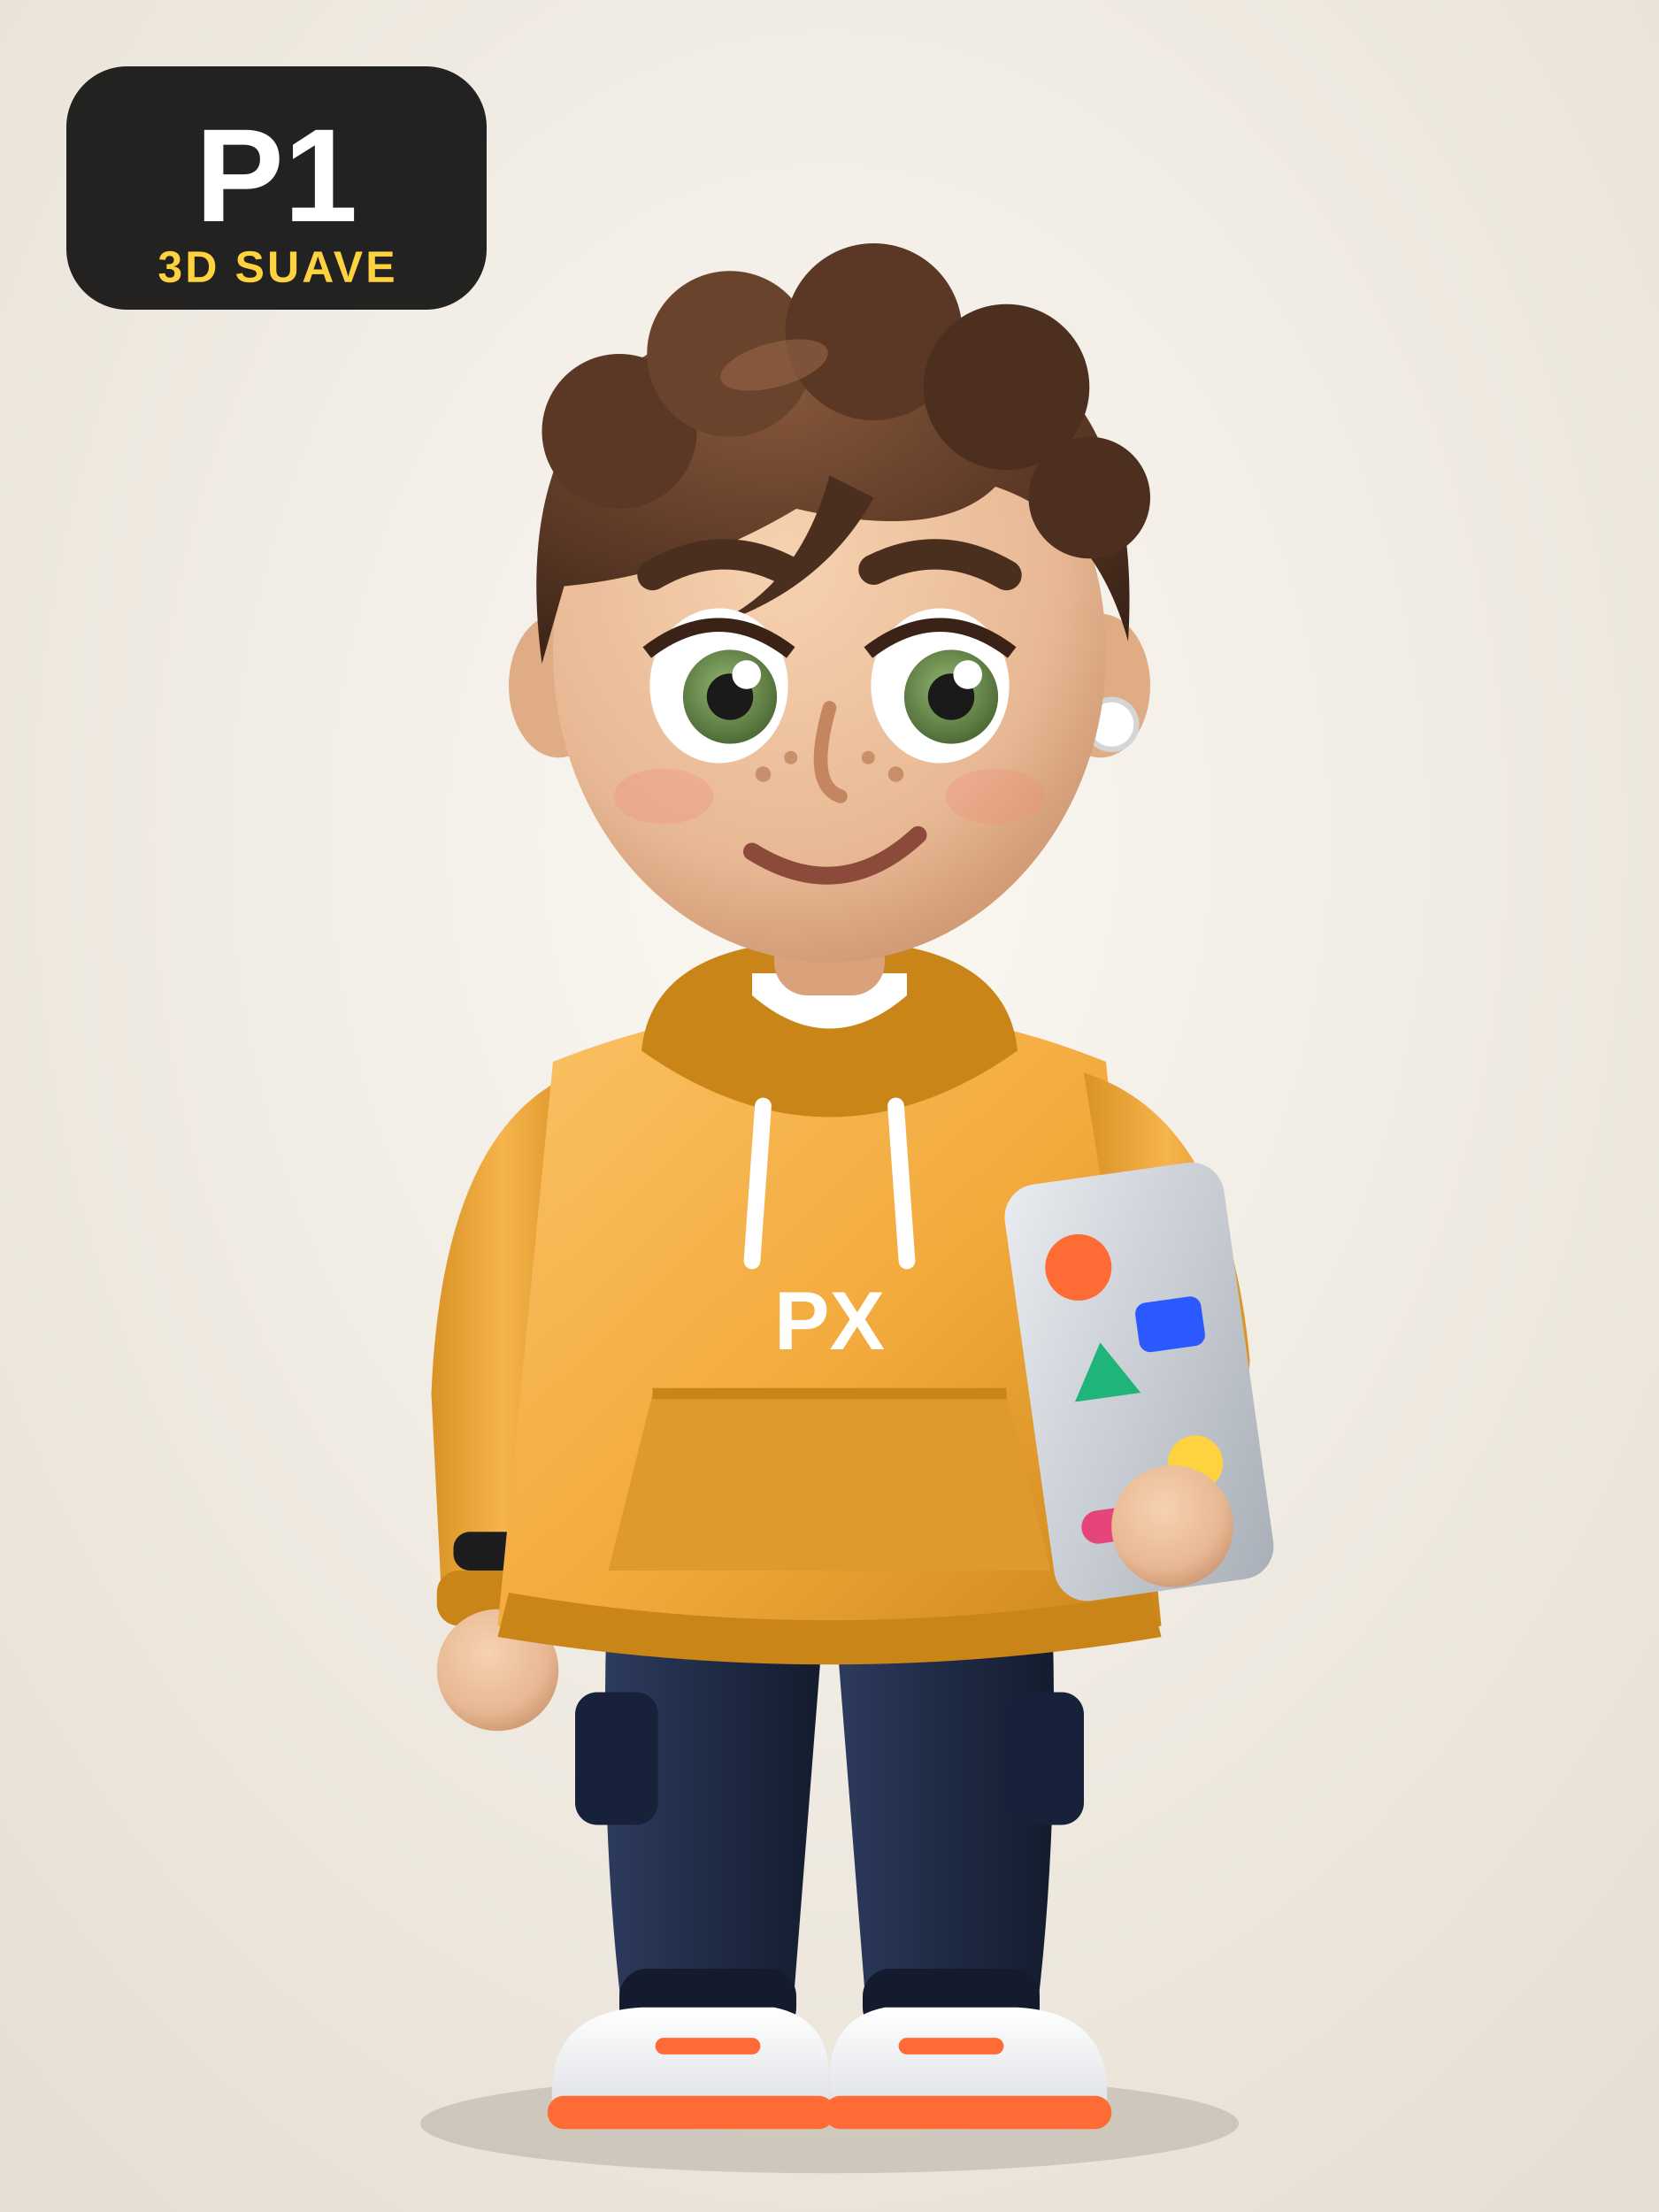
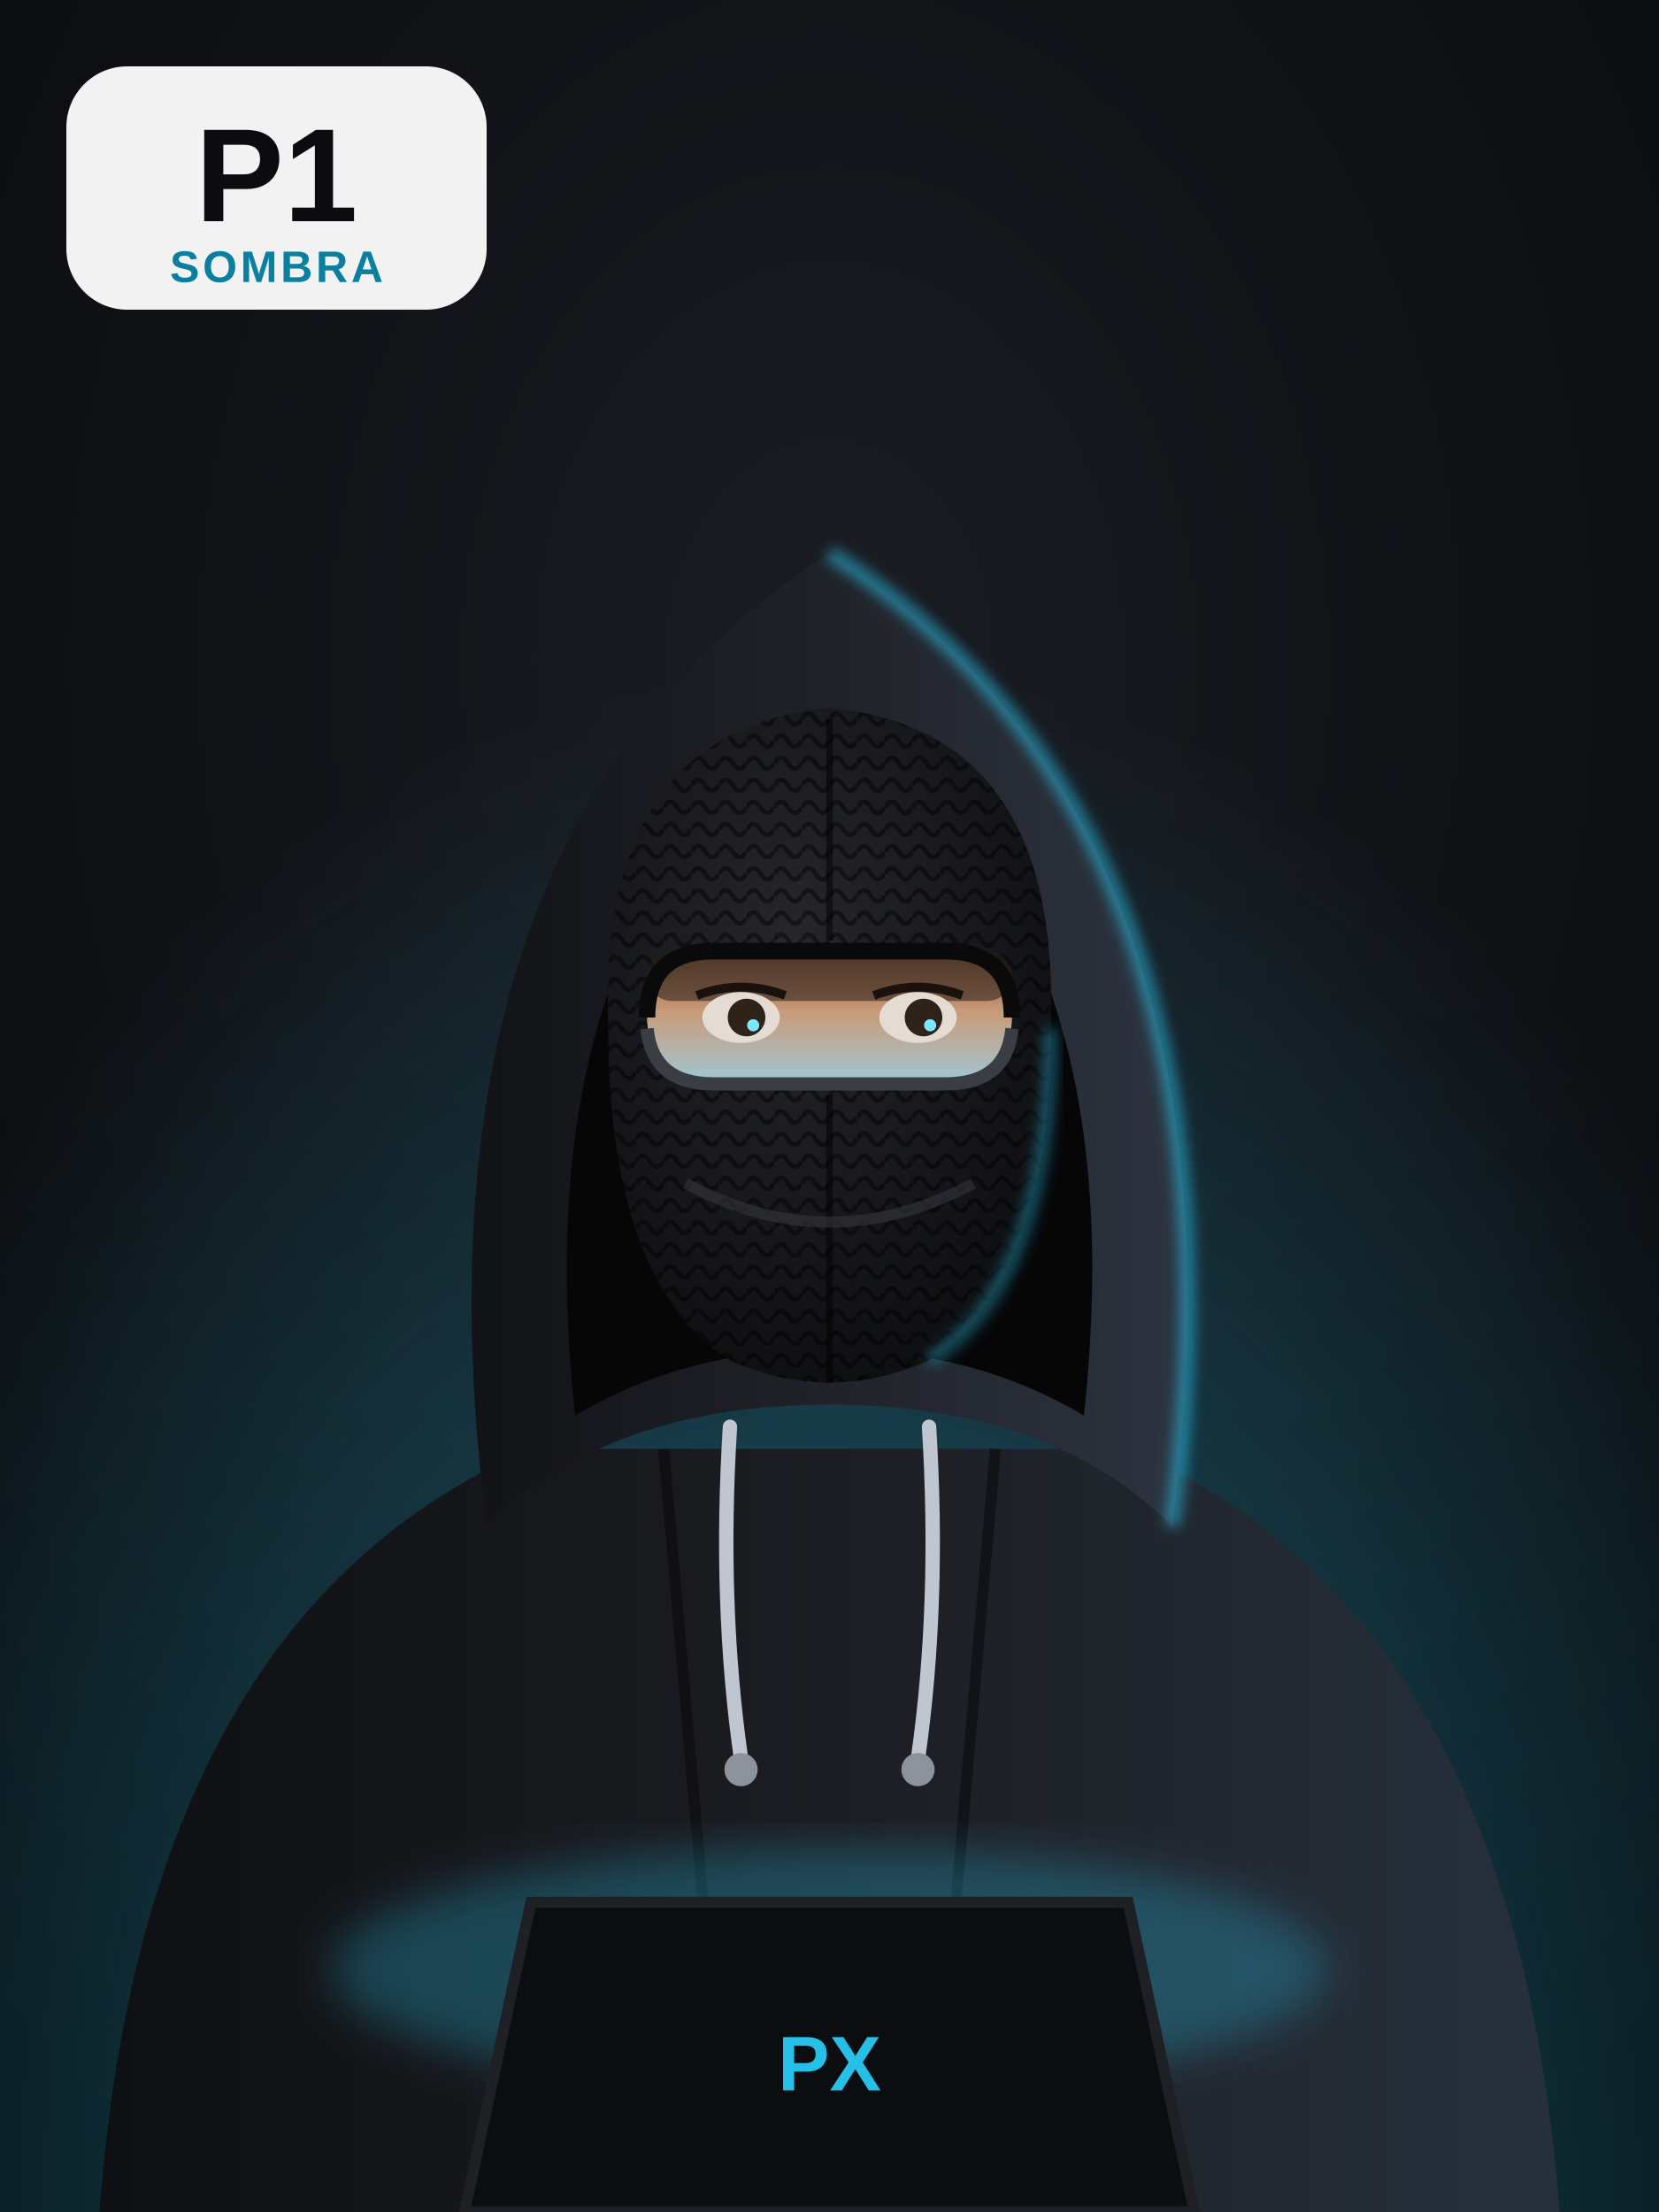
<svg xmlns="http://www.w3.org/2000/svg" viewBox="0 0 300 400" width="300" height="400">
  <defs>
-     <radialGradient id="p1bg" cx="50%" cy="38%" r="75%">
-       <stop offset="0" stop-color="#FBF8F3" />
-       <stop offset="1" stop-color="#E6DFD3" />
+     <radialGradient id="q1bg" cx="50%" cy="30%" r="80%">
+       <stop offset="0" stop-color="#1A1C22" />
+       <stop offset="1" stop-color="#07080A" />
    </radialGradient>
-     <radialGradient id="p1skin" cx="42%" cy="35%" r="70%">
-       <stop offset="0" stop-color="#F7D2B0" />
-       <stop offset=".7" stop-color="#E8B894" />
-       <stop offset="1" stop-color="#CC9670" />
+     <radialGradient id="q1glow" cx="50%" cy="100%" r="70%">
+       <stop offset="0" stop-color="#29D3FF" stop-opacity=".42" />
+       <stop offset="1" stop-color="#29D3FF" stop-opacity="0" />
    </radialGradient>
-     <radialGradient id="p1hair" cx="40%" cy="25%" r="85%">
-       <stop offset="0" stop-color="#85563A" />
-       <stop offset=".6" stop-color="#5A3825" />
-       <stop offset="1" stop-color="#3A2316" />
+     <linearGradient id="q1hood" x1="0" y1="0" x2="1" y2="0">
+       <stop offset="0" stop-color="#121317" />
+       <stop offset=".55" stop-color="#22242B" />
+       <stop offset="1" stop-color="#2C3440" />
+     </linearGradient>
+     <linearGradient id="q1body" x1="0" y1="0" x2="1" y2="0">
+       <stop offset="0" stop-color="#0F1013" />
+       <stop offset=".5" stop-color="#1C1D22" />
+       <stop offset="1" stop-color="#26303C" />
+     </linearGradient>
+     <radialGradient id="q1mask" cx="42%" cy="35%" r="70%">
+       <stop offset="0" stop-color="#26272C" />
+       <stop offset="1" stop-color="#0D0E10" />
    </radialGradient>
-     <linearGradient id="p1hood" x1="0" y1="0" x2="1" y2="1">
-       <stop offset="0" stop-color="#FBC266" />
-       <stop offset=".55" stop-color="#F2A93B" />
-       <stop offset="1" stop-color="#C98518" />
+     <linearGradient id="q1skin" x1="0" y1="0" x2="0" y2="1">
+       <stop offset="0" stop-color="#7A5640" />
+       <stop offset=".45" stop-color="#C99A78" />
+       <stop offset="1" stop-color="#9FC9D6" />
    </linearGradient>
-     <linearGradient id="p1sleeve" x1="0" y1="0" x2="1" y2="0">
-       <stop offset="0" stop-color="#D99325" />
-       <stop offset=".5" stop-color="#F6B44C" />
-       <stop offset="1" stop-color="#D99325" />
-     </linearGradient>
-     <linearGradient id="p1pants" x1="0" y1="0" x2="1" y2="0">
-       <stop offset="0" stop-color="#2D3B5E" />
-       <stop offset=".5" stop-color="#1F2A44" />
-       <stop offset="1" stop-color="#141B2E" />
-     </linearGradient>
-     <linearGradient id="p1shoe" x1="0" y1="0" x2="0" y2="1">
-       <stop offset="0" stop-color="#FFFFFF" />
-       <stop offset="1" stop-color="#DADDE2" />
-     </linearGradient>
-     <linearGradient id="p1lap" x1="0" y1="0" x2="1" y2="1">
-       <stop offset="0" stop-color="#E9ECF0" />
-       <stop offset="1" stop-color="#A9AFB8" />
-     </linearGradient>
-     <radialGradient id="p1iris" cx="45%" cy="40%" r="60%">
-       <stop offset="0" stop-color="#93B56F" />
-       <stop offset="1" stop-color="#4E6B36" />
-     </radialGradient>
+     <pattern id="q1knit" width="5" height="4" patternUnits="userSpaceOnUse">
+       <path d="M0 2 Q1.25 0 2.5 2 T5 2" stroke="#000" stroke-opacity=".45" fill="none" stroke-width=".8" />
+     </pattern>
+     <filter id="q1b4">
+       <feGaussianBlur stdDeviation="4" />
+     </filter>
+     <filter id="q1b1">
+       <feGaussianBlur stdDeviation="1.2" />
+     </filter>
  </defs>
-   <rect width="300" height="400" fill="url(#p1bg)" />
-   <ellipse cx="150" cy="384" rx="74" ry="9" fill="#3B2F22" opacity=".16" />
-   <path d="M110 284 Q108 330 113 368 L143 368 L149 292 Z" fill="url(#p1pants)" />
-   <path d="M190 284 Q192 330 187 368 L157 368 L151 292 Z" fill="url(#p1pants)" />
-   <rect x="104" y="306" width="15" height="24" rx="4" fill="#18213A" />
-   <rect x="181" y="306" width="15" height="24" rx="4" fill="#18213A" />
-   <rect x="112" y="356" width="32" height="12" rx="5" fill="#141B2E" />
-   <rect x="156" y="356" width="32" height="12" rx="5" fill="#141B2E" />
-   <path d="M100 382 Q98 364 116 363 L140 363 Q150 365 150 376 L150 384 L100 384 Z" fill="url(#p1shoe)" />
-   <path d="M200 382 Q202 364 184 363 L160 363 Q150 365 150 376 L150 384 L200 384 Z" fill="url(#p1shoe)" />
-   <rect x="99" y="379" width="52" height="6" rx="3" fill="#FF6B35" />
-   <rect x="149" y="379" width="52" height="6" rx="3" fill="#FF6B35" />
-   <path d="M120 370 L136 370" stroke="#FF6B35" stroke-width="3" stroke-linecap="round" />
-   <path d="M164 370 L180 370" stroke="#FF6B35" stroke-width="3" stroke-linecap="round" />
-   <path d="M104 194 Q80 204 78 252 L80 292 L100 292 L104 248 Z" fill="url(#p1sleeve)" />
-   <rect x="79" y="284" width="22" height="10" rx="4" fill="#C98518" />
-   <circle cx="90" cy="302" r="11" fill="url(#p1skin)" />
-   <rect x="82" y="277" width="17" height="7" rx="3" fill="#1D1D1F" />
-   <path d="M100 192 Q150 172 200 192 L210 294 Q150 304 90 294 Z" fill="url(#p1hood)" />
-   <path d="M118 252 L182 252 L190 284 L110 284 Z" fill="#DE9A2E" />
-   <path d="M118 252 L182 252" stroke="#C98518" stroke-width="2" />
-   <path d="M92 288 Q150 298 208 288 L210 296 Q150 306 90 296 Z" fill="#C98518" />
-   <path d="M116 190 Q150 214 184 190 Q182 170 150 170 Q118 170 116 190 Z" fill="#C98518" />
-   <path d="M138 200 L136 228" stroke="#FFF" stroke-width="3" stroke-linecap="round" />
-   <path d="M162 200 L164 228" stroke="#FFF" stroke-width="3" stroke-linecap="round" />
-   <text x="150" y="244" font-family="Arial Black, Arial, sans-serif" font-weight="900" font-size="15" fill="#FFFFFF" text-anchor="middle">PX</text>
-   <path d="M136 180 Q150 192 164 180 L164 176 L136 176 Z" fill="#FFFFFF" />
-   <path d="M196 194 Q222 202 226 246 L224 276 L204 276 L204 244 Z" fill="url(#p1sleeve)" />
-   <g transform="rotate(-8 205 250)">
-     <rect x="186" y="212" width="40" height="76" rx="6" fill="url(#p1lap)" />
-     <circle cx="198" cy="228" r="6" fill="#FF6B35" />
-     <rect x="207" y="236" width="12" height="9" rx="2" fill="#2B59FF" />
-     <path d="M194 252 l6 -10 l6 10 z" fill="#1FB57A" />
-     <circle cx="214" cy="266" r="5" fill="#FFD23F" />
-     <rect x="192" y="272" width="12" height="6" rx="3" fill="#E5457A" />
-   </g>
-   <circle cx="212" cy="276" r="11" fill="url(#p1skin)" />
-   <rect x="140" y="158" width="20" height="22" rx="6" fill="#D9A27A" />
-   <ellipse cx="101" cy="124" rx="9" ry="13" fill="#E0AC86" />
-   <ellipse cx="199" cy="124" rx="9" ry="13" fill="#E0AC86" />
-   <circle cx="201" cy="131" r="4.5" fill="#FFFFFF" stroke="#D5D5D5" />
-   <ellipse cx="150" cy="118" rx="50" ry="56" fill="url(#p1skin)" />
-   <path d="M98 120 Q90 60 146 56 Q208 52 204 116 Q198 94 180 88 Q170 98 144 92 Q124 104 102 106 Z" fill="url(#p1hair)" />
-   <circle cx="112" cy="78" r="14" fill="#5A3825" />
-   <circle cx="132" cy="64" r="15" fill="#6A432C" />
-   <circle cx="158" cy="60" r="16" fill="#5A3825" />
-   <circle cx="182" cy="70" r="15" fill="#4D2F1F" />
-   <circle cx="197" cy="90" r="11" fill="#4D2F1F" />
-   <path d="M150 86 Q144 108 126 114 Q148 108 158 90 Z" fill="#4A2E1E" />
-   <ellipse cx="140" cy="66" rx="10" ry="4" fill="#9A6A4A" opacity=".55" transform="rotate(-15 140 66)" />
-   <path d="M118 104 Q130 97 142 103" stroke="#4A2E1E" stroke-width="5.5" fill="none" stroke-linecap="round" />
-   <path d="M158 103 Q170 97 182 104" stroke="#4A2E1E" stroke-width="5.5" fill="none" stroke-linecap="round" />
-   <ellipse cx="130" cy="124" rx="12.5" ry="14" fill="#FFFFFF" />
-   <ellipse cx="170" cy="124" rx="12.5" ry="14" fill="#FFFFFF" />
-   <circle cx="132" cy="126" r="8.5" fill="url(#p1iris)" />
-   <circle cx="172" cy="126" r="8.5" fill="url(#p1iris)" />
-   <circle cx="132" cy="126" r="4.2" fill="#1A1A1A" />
-   <circle cx="172" cy="126" r="4.2" fill="#1A1A1A" />
-   <circle cx="135" cy="122" r="2.6" fill="#FFFFFF" />
-   <circle cx="175" cy="122" r="2.6" fill="#FFFFFF" />
-   <path d="M117 118 Q130 108 143 118" stroke="#3A2316" stroke-width="2.5" fill="none" />
-   <path d="M157 118 Q170 108 183 118" stroke="#3A2316" stroke-width="2.5" fill="none" />
-   <path d="M150 128 Q146 142 152 144" stroke="#C48660" stroke-width="2.5" fill="none" stroke-linecap="round" />
-   <g fill="#B97A55" opacity=".7">
-     <circle cx="138" cy="140" r="1.4" />
-     <circle cx="143" cy="137" r="1.2" />
-     <circle cx="157" cy="137" r="1.2" />
-     <circle cx="162" cy="140" r="1.4" />
-   </g>
-   <ellipse cx="120" cy="144" rx="9" ry="5" fill="#F0907A" opacity=".35" />
-   <ellipse cx="180" cy="144" rx="9" ry="5" fill="#F0907A" opacity=".35" />
-   <path d="M136 154 Q152 164 166 151" stroke="#8B4A3A" stroke-width="3.2" fill="none" stroke-linecap="round" />
+   <rect width="300" height="400" fill="url(#q1bg)" />
+   <rect width="300" height="400" fill="url(#q1glow)" />
+   <path d="M18 400 Q26 292 96 262 L204 262 Q274 292 282 400 Z" fill="url(#q1body)" />
+   <path d="M120 262 L132 400 M180 262 L168 400" stroke="#0A0A0C" stroke-width="2" opacity=".6" />
+   <path d="M88 276 Q72 150 150 100 Q228 150 212 276 Q190 254 150 254 Q110 254 88 276 Z" fill="url(#q1hood)" />
+   <path d="M104 256 Q94 164 150 128 Q206 164 196 256 Q176 244 150 244 Q124 244 104 256 Z" fill="#060607" />
+   <path d="M132 258 Q130 290 134 318" stroke="#BFC6CF" stroke-width="2.6" fill="none" stroke-linecap="round" />
+   <path d="M168 258 Q170 290 166 318" stroke="#BFC6CF" stroke-width="2.6" fill="none" stroke-linecap="round" />
+   <circle cx="134" cy="320" r="3" fill="#8C939C" />
+   <circle cx="166" cy="320" r="3" fill="#8C939C" />
+   <path d="M110 186 Q108 132 150 128 Q192 132 190 186 Q190 232 168 246 Q150 254 132 246 Q110 232 110 186 Z" fill="url(#q1mask)" />
+   <path d="M110 186 Q108 132 150 128 Q192 132 190 186 Q190 232 168 246 Q150 254 132 246 Q110 232 110 186 Z" fill="url(#q1knit)" />
+   <rect x="117" y="172" width="66" height="24" rx="12" fill="url(#q1skin)" />
+   <rect x="117" y="172" width="66" height="9" rx="4.5" fill="#2A1C14" opacity=".55" />
+   <ellipse cx="134" cy="184" rx="7" ry="4.6" fill="#E4DCD2" />
+   <ellipse cx="166" cy="184" rx="7" ry="4.6" fill="#E4DCD2" />
+   <circle cx="135" cy="184" r="3.4" fill="#2E2219" />
+   <circle cx="167" cy="184" r="3.4" fill="#2E2219" />
+   <circle cx="136.2" cy="185.4" r="1.1" fill="#7DE6FF" />
+   <circle cx="168.2" cy="185.4" r="1.1" fill="#7DE6FF" />
+   <path d="M126 180 Q134 177 142 180 M158 180 Q166 177 174 180" stroke="#1A120D" stroke-width="1.6" fill="none" />
+   <path d="M117 184 Q117 172 129 172 L171 172 Q183 172 183 184" stroke="#0A0A0B" stroke-width="3" fill="none" />
+   <path d="M117 186 Q118 196 129 196 L171 196 Q182 196 183 186" stroke="#3A3D44" stroke-width="2.4" fill="none" />
+   <path d="M150 130 L150 170 M150 198 L150 250" stroke="#000" stroke-width="1.2" opacity=".5" />
+   <path d="M124 214 Q150 228 176 214" stroke="#34363D" stroke-width="2" fill="none" opacity=".6" />
+   <path d="M212 276 Q228 150 150 100" stroke="#29D3FF" stroke-width="2.5" fill="none" opacity=".55" filter="url(#q1b1)" />
+   <path d="M190 186 Q190 232 168 246" stroke="#29D3FF" stroke-width="2" fill="none" opacity=".45" filter="url(#q1b1)" />
+   <ellipse cx="150" cy="356" rx="90" ry="22" fill="#29D3FF" opacity=".25" filter="url(#q1b4)" />
+   <path d="M84 400 L96 344 L204 344 L216 400 Z" fill="#0C0D10" stroke="#1E2026" stroke-width="2" />
+   <text x="150" y="378" font-family="Arial Black, Arial, sans-serif" font-weight="900" font-size="14" fill="#29D3FF" text-anchor="middle" opacity=".9">PX</text>
  <g font-family="Arial, Helvetica, sans-serif" text-anchor="middle">
-     <rect x="12" y="12" width="76" height="44" rx="11" fill="#111111" opacity=".92" />
-     <text x="50" y="40" font-size="24" font-weight="800" fill="#FFFFFF">P1</text>
-     <text x="50" y="51" font-size="8" font-weight="700" fill="#FFD23F" letter-spacing=".5">3D SUAVE</text>
+     <rect x="12" y="12" width="76" height="44" rx="11" fill="#F2F2F2" />
+     <text x="50" y="40" font-size="24" font-weight="800" fill="#0B0C10">P1</text>
+     <text x="50" y="51" font-size="8" font-weight="700" fill="#0A7FA0" letter-spacing=".6">SOMBRA</text>
  </g>
</svg>
